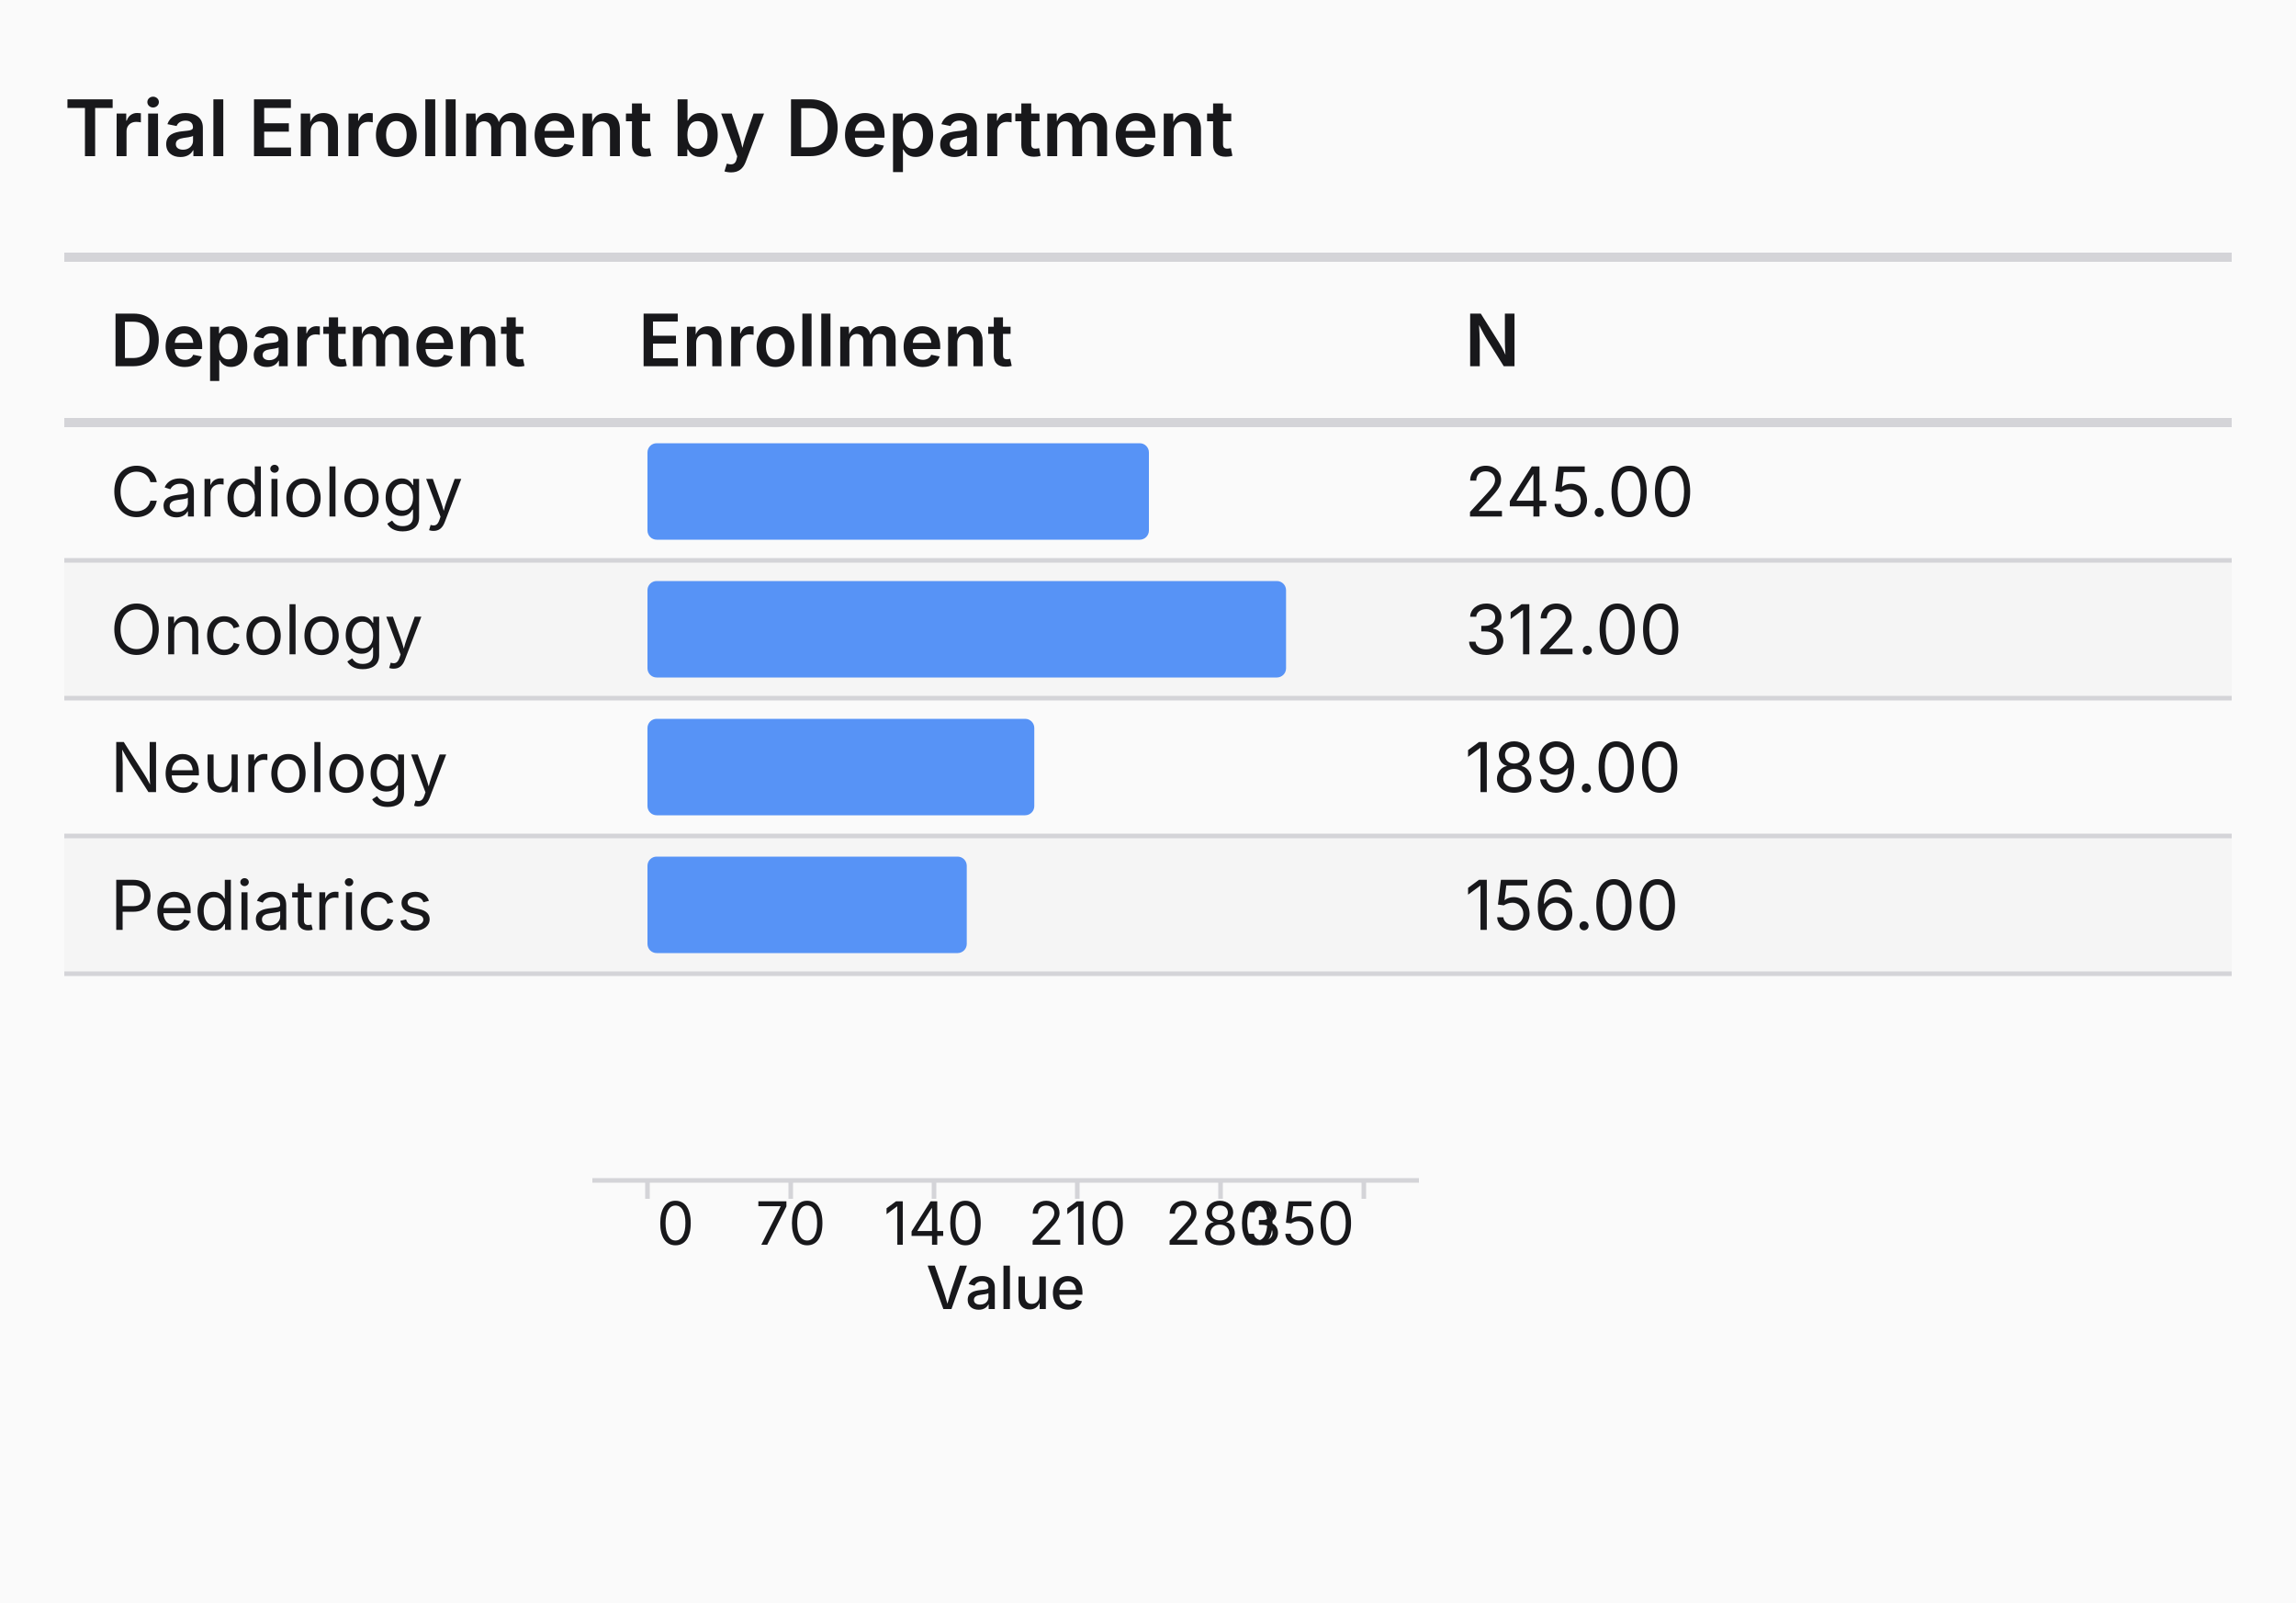
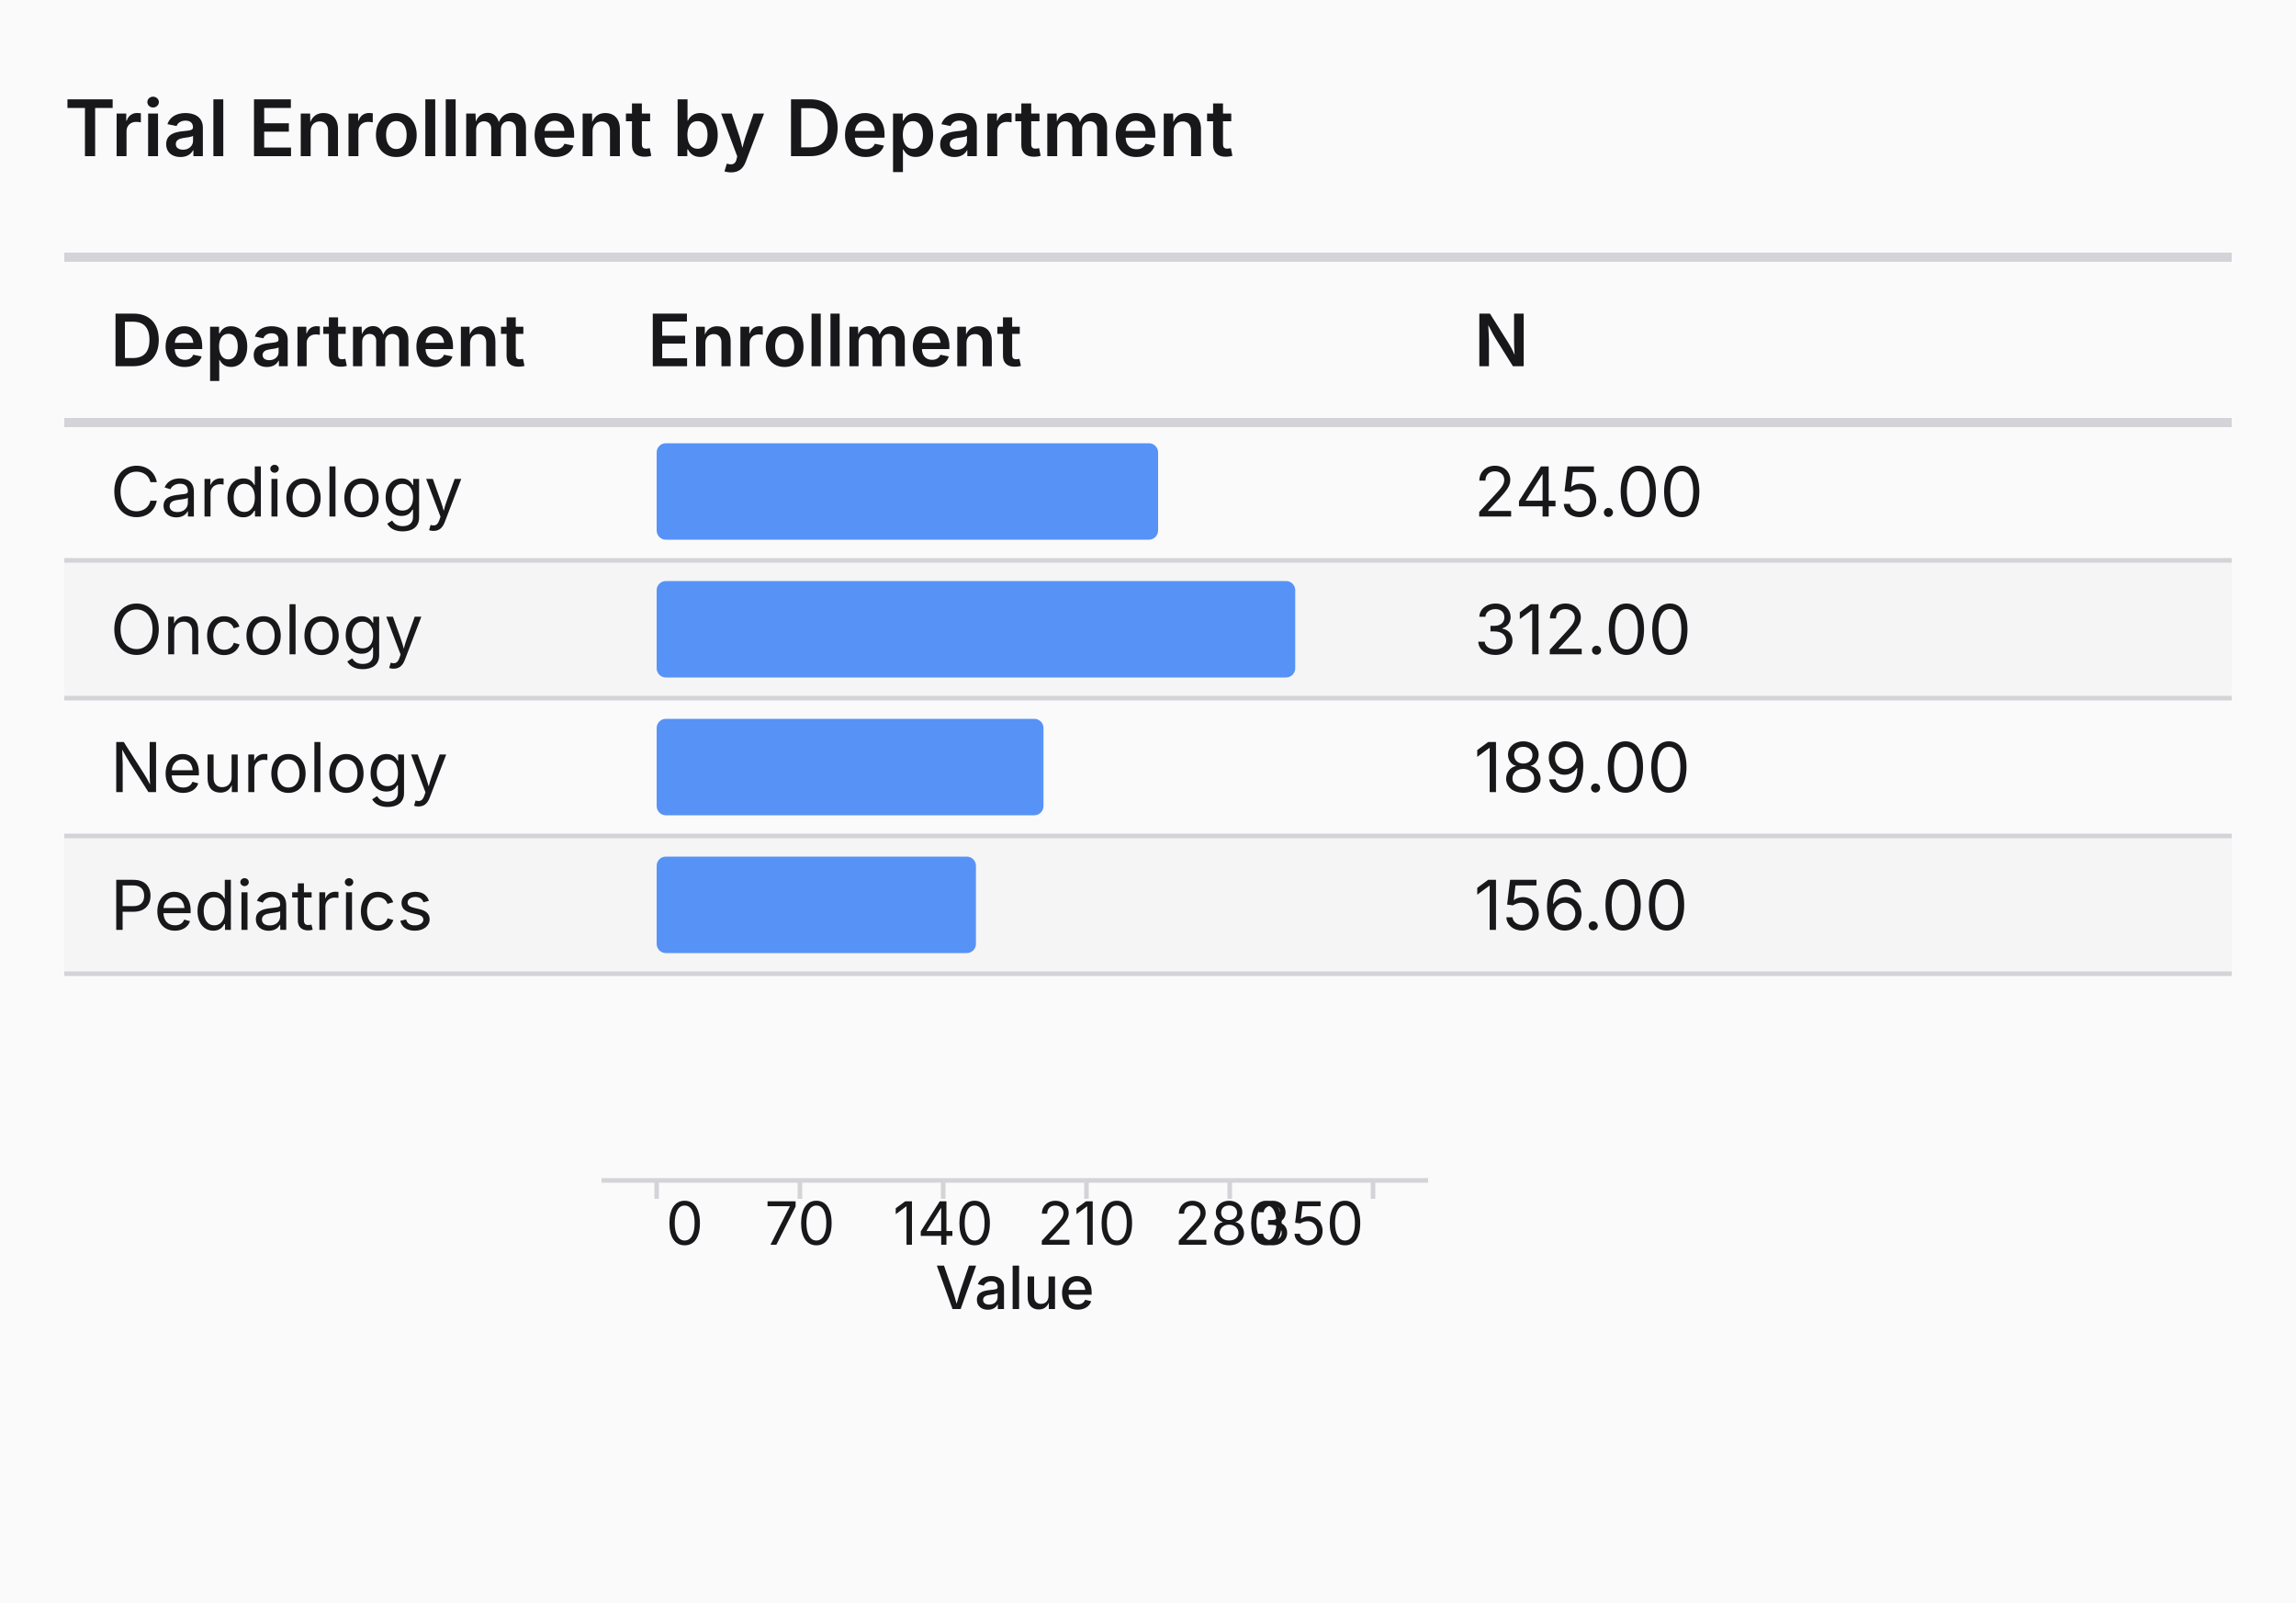
<svg xmlns="http://www.w3.org/2000/svg" width="500" height="349" viewBox="0 0 500 349">
  <style>
  text {
    font-variant-numeric: tabular-nums;
  }
  /* Use dominant-baseline for cell text to match CSS flex centering */
  .cell-text { dominant-baseline: central; }
</style>
  <rect width="100%" height="100%" fill="#fafafa" />
  <text x="14" y="34" font-family="Inter, system-ui, -apple-system, sans-serif" font-size="17px" font-weight="600" fill="#18181b">Trial Enrollment by Department</text>
  <line x1="14" x2="486" y1="56" y2="56" stroke="#d4d4d8" stroke-width="2" />
  <text class="cell-text" x="24" y="74" font-family="Inter, system-ui, -apple-system, sans-serif" font-size="15.75px" font-weight="600" fill="#18181b">Department</text>
-   <text class="cell-text" x="139" y="74" font-family="Inter, system-ui, -apple-system, sans-serif" font-size="15.75px" font-weight="600" text-anchor="start" fill="#18181b">Enrollment</text>
-   <text class="cell-text" x="319" y="74" font-family="Inter, system-ui, -apple-system, sans-serif" font-size="15.75px" font-weight="600" text-anchor="start" fill="#18181b">N</text>
+   <text class="cell-text" x="141" y="74" font-family="Inter, system-ui, -apple-system, sans-serif" font-size="15.75px" font-weight="600" text-anchor="start" fill="#18181b">Enrollment</text>
+   <text class="cell-text" x="321" y="74" font-family="Inter, system-ui, -apple-system, sans-serif" font-size="15.75px" font-weight="600" text-anchor="start" fill="#18181b">N</text>
  <line x1="14" x2="486" y1="92" y2="92" stroke="#d4d4d8" stroke-width="2" />
  <rect x="14" y="122" width="472" height="30" fill="#f5f5f5" />
  <rect x="14" y="182" width="472" height="30" fill="#f5f5f5" />
-   <rect x="141" y="96.5" width="109.2" height="21" fill="#3b82f6" fill-opacity="0.85" rx="2" class="viz-bar-segment" />
-   <rect x="141" y="126.5" width="139.063" height="21" fill="#3b82f6" fill-opacity="0.85" rx="2" class="viz-bar-segment" />
-   <rect x="141" y="156.5" width="84.24" height="21" fill="#3b82f6" fill-opacity="0.85" rx="2" class="viz-bar-segment" />
-   <rect x="141" y="186.5" width="69.531" height="21" fill="#3b82f6" fill-opacity="0.85" rx="2" class="viz-bar-segment" />
+   <rect x="143" y="96.5" width="109.2" height="21" fill="#3b82f6" fill-opacity="0.85" rx="2" class="viz-bar-segment" />
+   <rect x="143" y="126.5" width="139.063" height="21" fill="#3b82f6" fill-opacity="0.85" rx="2" class="viz-bar-segment" />
+   <rect x="143" y="156.5" width="84.24" height="21" fill="#3b82f6" fill-opacity="0.85" rx="2" class="viz-bar-segment" />
+   <rect x="143" y="186.5" width="69.531" height="21" fill="#3b82f6" fill-opacity="0.85" rx="2" class="viz-bar-segment" />
  <g transform="translate(0, 257)">
-     <line x1="129" x2="309" y1="0" y2="0" stroke="#d4d4d8" stroke-width="1" />
-     <line x1="141" x2="141" y1="0" y2="4" stroke="#d4d4d8" stroke-width="1" />
-     <text x="143" y="14" text-anchor="start" font-family="Inter, system-ui, -apple-system, sans-serif" font-size="13px" font-weight="400" fill="#18181b">0</text>
-     <line x1="172.2" x2="172.2" y1="0" y2="4" stroke="#d4d4d8" stroke-width="1" />
-     <text x="172.2" y="14" text-anchor="middle" font-family="Inter, system-ui, -apple-system, sans-serif" font-size="13px" font-weight="400" fill="#18181b">70</text>
-     <line x1="203.4" x2="203.4" y1="0" y2="4" stroke="#d4d4d8" stroke-width="1" />
-     <text x="203.4" y="14" text-anchor="middle" font-family="Inter, system-ui, -apple-system, sans-serif" font-size="13px" font-weight="400" fill="#18181b">140</text>
-     <line x1="234.6" x2="234.6" y1="0" y2="4" stroke="#d4d4d8" stroke-width="1" />
-     <text x="234.6" y="14" text-anchor="middle" font-family="Inter, system-ui, -apple-system, sans-serif" font-size="13px" font-weight="400" fill="#18181b">210</text>
-     <line x1="265.8" x2="265.8" y1="0" y2="4" stroke="#d4d4d8" stroke-width="1" />
-     <text x="265.8" y="14" text-anchor="middle" font-family="Inter, system-ui, -apple-system, sans-serif" font-size="13px" font-weight="400" fill="#18181b">280</text>
-     <line x1="297" x2="297" y1="0" y2="4" stroke="#d4d4d8" stroke-width="1" />
-     <text x="295" y="14" text-anchor="end" font-family="Inter, system-ui, -apple-system, sans-serif" font-size="13px" font-weight="400" fill="#18181b">350</text>
-     <text x="219" y="28" text-anchor="middle" font-family="Inter, system-ui, -apple-system, sans-serif" font-size="13px" font-weight="500" fill="#18181b">Value</text>
+     <line x1="131" x2="311" y1="0" y2="0" stroke="#d4d4d8" stroke-width="1" />
+     <line x1="143" x2="143" y1="0" y2="4" stroke="#d4d4d8" stroke-width="1" />
+     <text x="145" y="14" text-anchor="start" font-family="Inter, system-ui, -apple-system, sans-serif" font-size="13px" font-weight="400" fill="#18181b">0</text>
+     <line x1="174.2" x2="174.2" y1="0" y2="4" stroke="#d4d4d8" stroke-width="1" />
+     <text x="174.2" y="14" text-anchor="middle" font-family="Inter, system-ui, -apple-system, sans-serif" font-size="13px" font-weight="400" fill="#18181b">70</text>
+     <line x1="205.4" x2="205.4" y1="0" y2="4" stroke="#d4d4d8" stroke-width="1" />
+     <text x="205.4" y="14" text-anchor="middle" font-family="Inter, system-ui, -apple-system, sans-serif" font-size="13px" font-weight="400" fill="#18181b">140</text>
+     <line x1="236.6" x2="236.6" y1="0" y2="4" stroke="#d4d4d8" stroke-width="1" />
+     <text x="236.6" y="14" text-anchor="middle" font-family="Inter, system-ui, -apple-system, sans-serif" font-size="13px" font-weight="400" fill="#18181b">210</text>
+     <line x1="267.8" x2="267.8" y1="0" y2="4" stroke="#d4d4d8" stroke-width="1" />
+     <text x="267.8" y="14" text-anchor="middle" font-family="Inter, system-ui, -apple-system, sans-serif" font-size="13px" font-weight="400" fill="#18181b">280</text>
+     <line x1="299" x2="299" y1="0" y2="4" stroke="#d4d4d8" stroke-width="1" />
+     <text x="297" y="14" text-anchor="end" font-family="Inter, system-ui, -apple-system, sans-serif" font-size="13px" font-weight="400" fill="#18181b">350</text>
+     <text x="221" y="28" text-anchor="middle" font-family="Inter, system-ui, -apple-system, sans-serif" font-size="13px" font-weight="500" fill="#18181b">Value</text>
  </g>
  <text class="cell-text" x="24" y="107" font-family="Inter, system-ui, -apple-system, sans-serif" font-size="15px" font-weight="400" font-style="normal" fill="#18181b">Cardiology</text>
-   <text class="cell-text" x="319" y="107" font-family="Inter, system-ui, -apple-system, sans-serif" font-size="15px" font-weight="400" font-style="normal" text-anchor="start" fill="#18181b">245.00</text>
+   <text class="cell-text" x="321" y="107" font-family="Inter, system-ui, -apple-system, sans-serif" font-size="15px" font-weight="400" font-style="normal" text-anchor="start" fill="#18181b">245.00</text>
  <line x1="14" x2="486" y1="122" y2="122" stroke="#d4d4d8" stroke-width="1" />
  <text class="cell-text" x="24" y="137" font-family="Inter, system-ui, -apple-system, sans-serif" font-size="15px" font-weight="400" font-style="normal" fill="#18181b">Oncology</text>
-   <text class="cell-text" x="319" y="137" font-family="Inter, system-ui, -apple-system, sans-serif" font-size="15px" font-weight="400" font-style="normal" text-anchor="start" fill="#18181b">312.00</text>
+   <text class="cell-text" x="321" y="137" font-family="Inter, system-ui, -apple-system, sans-serif" font-size="15px" font-weight="400" font-style="normal" text-anchor="start" fill="#18181b">312.00</text>
  <line x1="14" x2="486" y1="152" y2="152" stroke="#d4d4d8" stroke-width="1" />
  <text class="cell-text" x="24" y="167" font-family="Inter, system-ui, -apple-system, sans-serif" font-size="15px" font-weight="400" font-style="normal" fill="#18181b">Neurology</text>
-   <text class="cell-text" x="319" y="167" font-family="Inter, system-ui, -apple-system, sans-serif" font-size="15px" font-weight="400" font-style="normal" text-anchor="start" fill="#18181b">189.00</text>
+   <text class="cell-text" x="321" y="167" font-family="Inter, system-ui, -apple-system, sans-serif" font-size="15px" font-weight="400" font-style="normal" text-anchor="start" fill="#18181b">189.00</text>
  <line x1="14" x2="486" y1="182" y2="182" stroke="#d4d4d8" stroke-width="1" />
  <text class="cell-text" x="24" y="197" font-family="Inter, system-ui, -apple-system, sans-serif" font-size="15px" font-weight="400" font-style="normal" fill="#18181b">Pediatrics</text>
-   <text class="cell-text" x="319" y="197" font-family="Inter, system-ui, -apple-system, sans-serif" font-size="15px" font-weight="400" font-style="normal" text-anchor="start" fill="#18181b">156.00</text>
+   <text class="cell-text" x="321" y="197" font-family="Inter, system-ui, -apple-system, sans-serif" font-size="15px" font-weight="400" font-style="normal" text-anchor="start" fill="#18181b">156.00</text>
  <line x1="14" x2="486" y1="212" y2="212" stroke="#d4d4d8" stroke-width="1" />
</svg>
